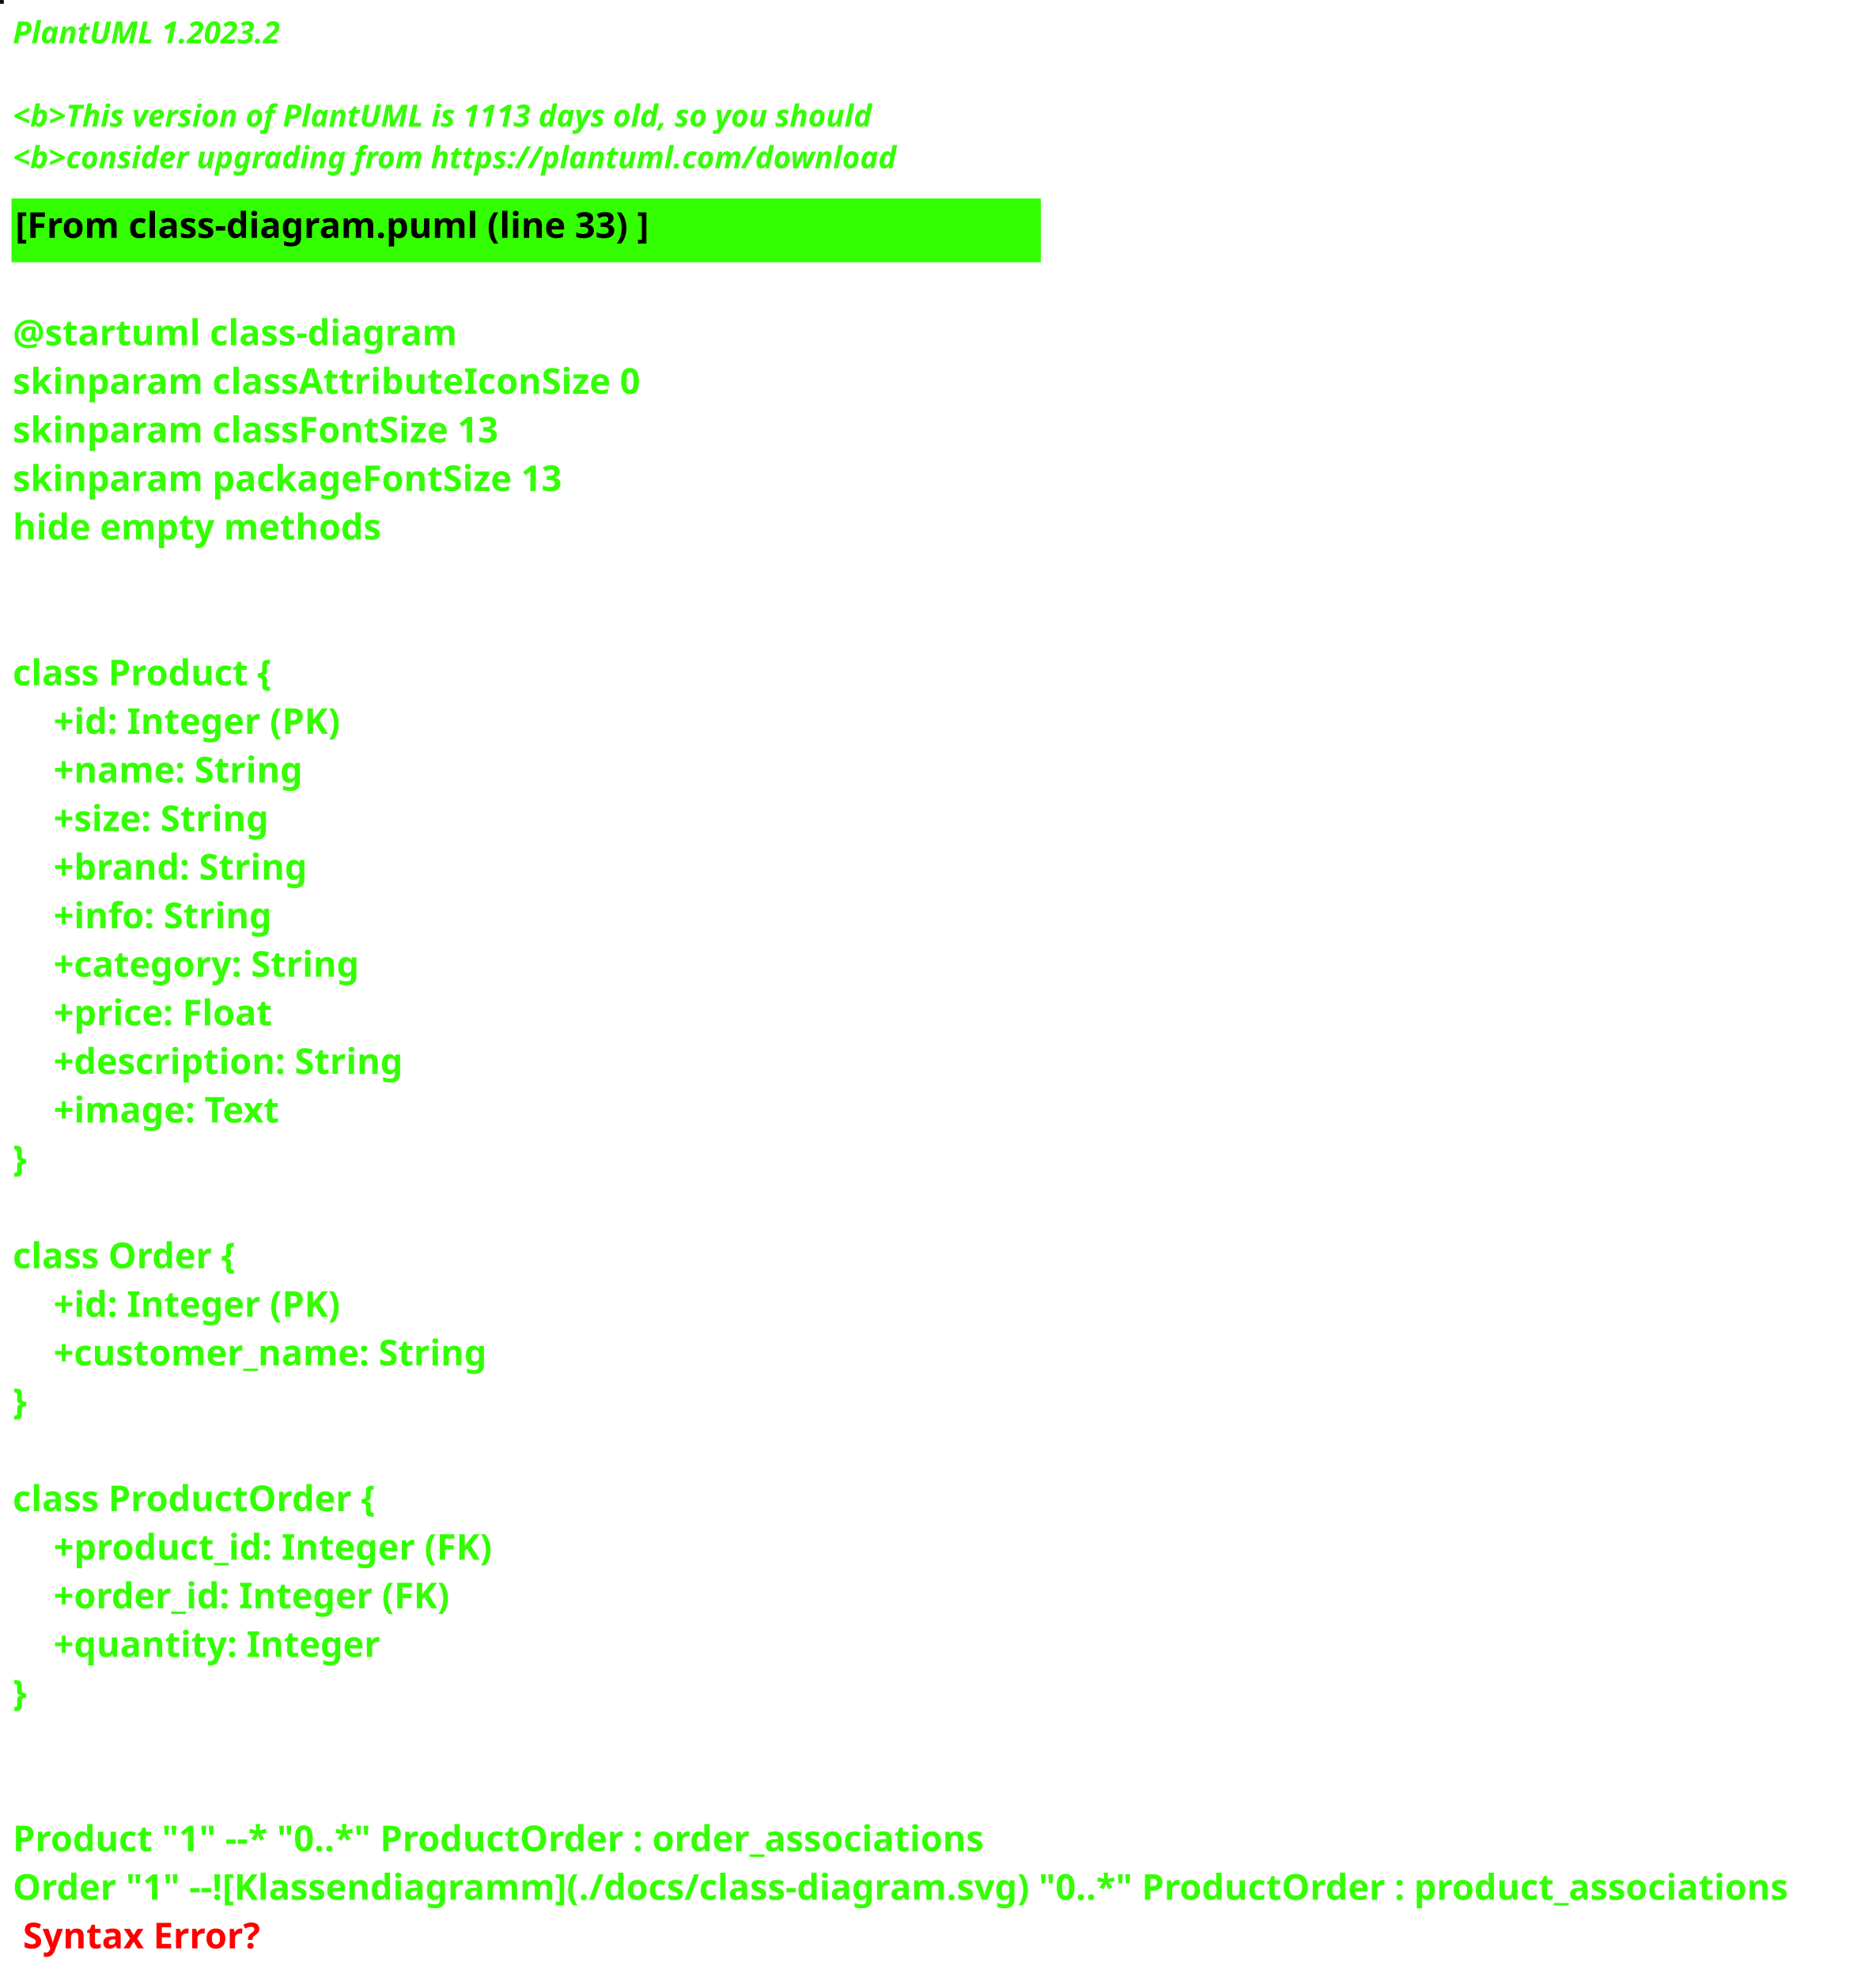
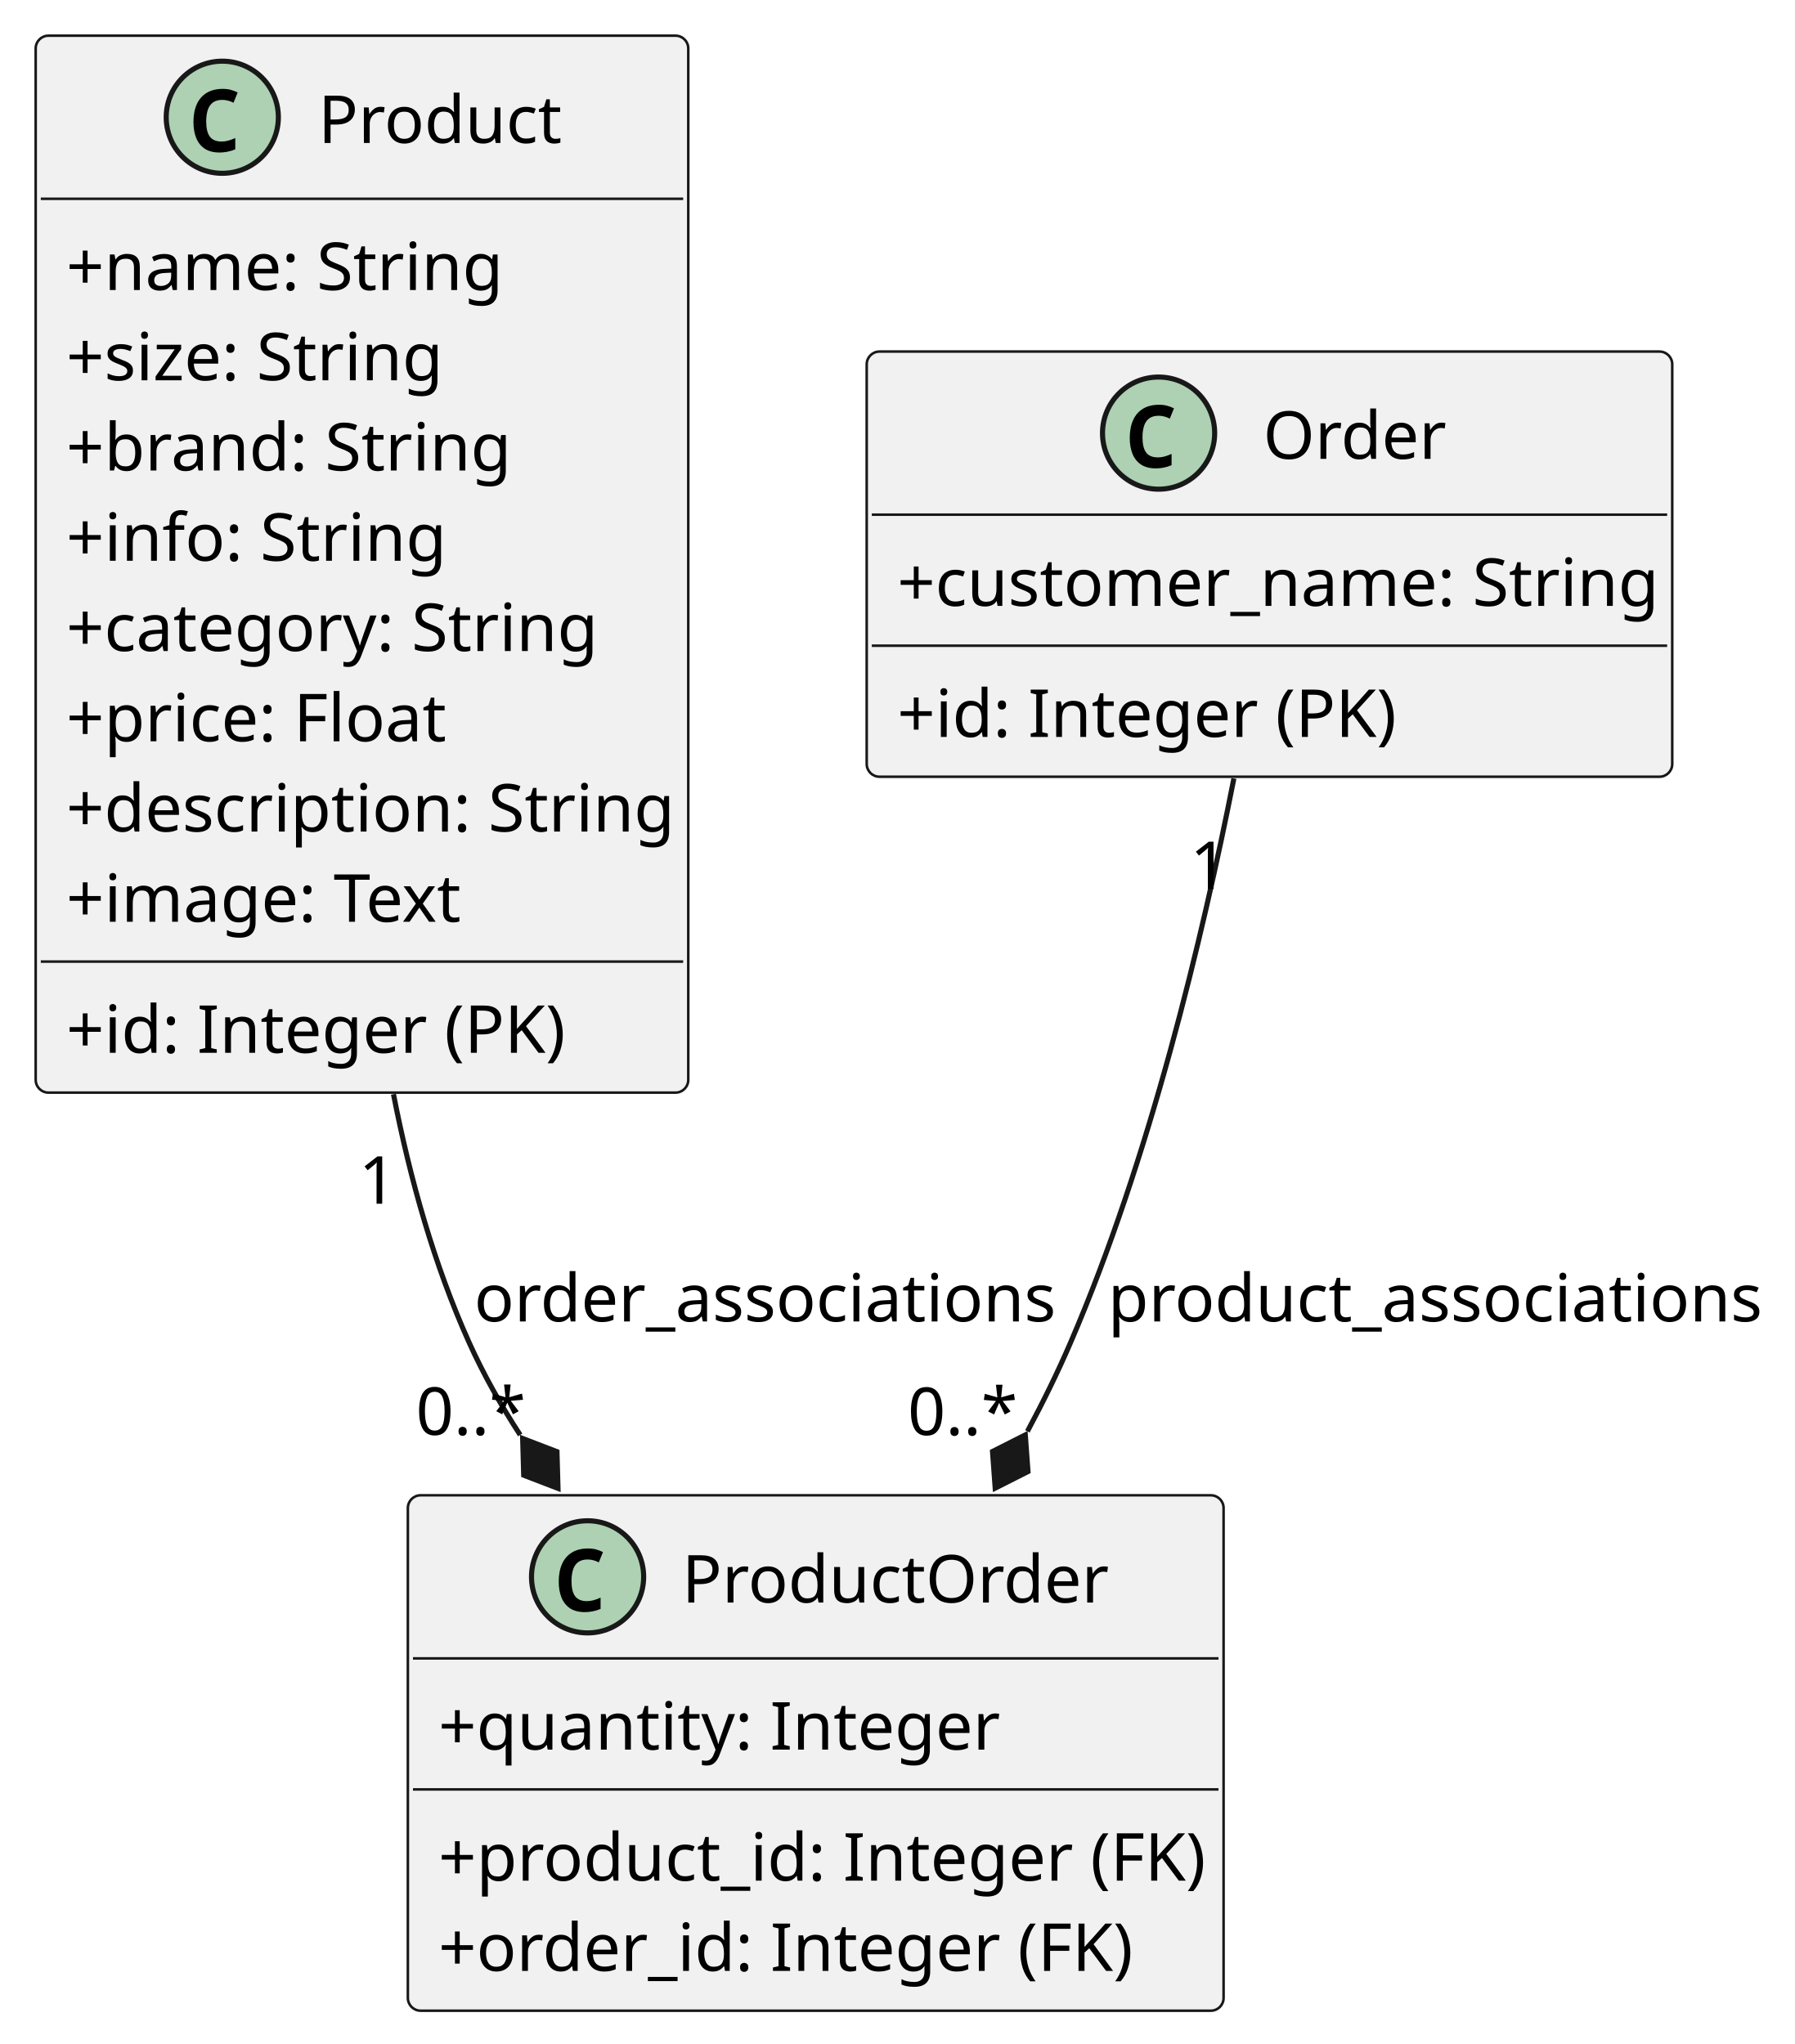
- <svg xmlns="http://www.w3.org/2000/svg" contentStyleType="text/css" height="776px" preserveAspectRatio="none" style="width:736px;height:776px;background:#000000;" version="1.1" viewBox="0 0 736 776" width="736px" zoomAndPan="magnify">
+ <svg xmlns="http://www.w3.org/2000/svg" contentStyleType="text/css" height="401px" preserveAspectRatio="none" style="width:352px;height:401px;background:#FFFFFF;" version="1.1" viewBox="0 0 352 401" width="352px" zoomAndPan="magnify">
  <defs />
  <g>
-     <rect fill="#061119" height="1" style="stroke:#061119;stroke-width:1.0;" width="1" x="0" y="0" />
-     <text fill="#33FF02" font-family="sans-serif" font-size="12" font-style="italic" font-weight="bold" lengthAdjust="spacing" textLength="106" x="5" y="17">PlantUML 1.2023.2</text>
-     <text fill="#33FF02" font-family="sans-serif" font-size="12" font-style="italic" font-weight="bold" lengthAdjust="spacing" textLength="3" x="5" y="33.344"> </text>
-     <text fill="#33FF02" font-family="sans-serif" font-size="12" font-style="italic" font-weight="bold" lengthAdjust="spacing" textLength="338" x="5" y="49.688">&lt;b&gt;This version of PlantUML is 1113 days old, so you should</text>
-     <text fill="#33FF02" font-family="sans-serif" font-size="12" font-style="italic" font-weight="bold" lengthAdjust="spacing" textLength="346" x="5" y="66.032">&lt;b&gt;consider upgrading from https://plantuml.com/download</text>
-     <rect fill="#33FF02" height="24.068" style="stroke:#33FF02;stroke-width:1.0;" width="403" x="5" y="78.376" />
-     <text fill="#000000" font-family="sans-serif" font-size="14" font-weight="bold" lengthAdjust="spacing" textLength="249" x="6" y="93.376">[From class-diagram.puml (line 33) ]</text>
-     <text fill="#33FF02" font-family="sans-serif" font-size="14" font-weight="bold" lengthAdjust="spacing" textLength="4" x="5" y="116.444"> </text>
-     <text fill="#33FF02" font-family="sans-serif" font-size="14" font-weight="bold" lengthAdjust="spacing" textLength="172" x="5" y="135.512">@startuml class-diagram</text>
-     <text fill="#33FF02" font-family="sans-serif" font-size="14" font-weight="bold" lengthAdjust="spacing" textLength="244" x="5" y="154.58">skinparam classAttributeIconSize 0</text>
-     <text fill="#33FF02" font-family="sans-serif" font-size="14" font-weight="bold" lengthAdjust="spacing" textLength="190" x="5" y="173.648">skinparam classFontSize 13</text>
-     <text fill="#33FF02" font-family="sans-serif" font-size="14" font-weight="bold" lengthAdjust="spacing" textLength="215" x="5" y="192.716">skinparam packageFontSize 13</text>
-     <text fill="#33FF02" font-family="sans-serif" font-size="14" font-weight="bold" lengthAdjust="spacing" textLength="145" x="5" y="211.784">hide empty methods</text>
-     <text fill="#33FF02" font-family="sans-serif" font-size="14" font-weight="bold" lengthAdjust="spacing" textLength="4" x="5" y="230.852"> </text>
-     <text fill="#33FF02" font-family="sans-serif" font-size="14" font-weight="bold" lengthAdjust="spacing" textLength="4" x="5" y="249.92"> </text>
-     <text fill="#33FF02" font-family="sans-serif" font-size="14" font-weight="bold" lengthAdjust="spacing" textLength="102" x="5" y="268.988">class Product {</text>
-     <text fill="#33FF02" font-family="sans-serif" font-size="14" font-weight="bold" lengthAdjust="spacing" textLength="112" x="21" y="288.056">+id: Integer (PK)</text>
-     <text fill="#33FF02" font-family="sans-serif" font-size="14" font-weight="bold" lengthAdjust="spacing" textLength="97" x="21" y="307.123">+name: String</text>
-     <text fill="#33FF02" font-family="sans-serif" font-size="14" font-weight="bold" lengthAdjust="spacing" textLength="84" x="21" y="326.192">+size: String</text>
-     <text fill="#33FF02" font-family="sans-serif" font-size="14" font-weight="bold" lengthAdjust="spacing" textLength="99" x="21" y="345.259">+brand: String</text>
-     <text fill="#33FF02" font-family="sans-serif" font-size="14" font-weight="bold" lengthAdjust="spacing" textLength="85" x="21" y="364.327">+info: String</text>
-     <text fill="#33FF02" font-family="sans-serif" font-size="14" font-weight="bold" lengthAdjust="spacing" textLength="119" x="21" y="383.395">+category: String</text>
-     <text fill="#33FF02" font-family="sans-serif" font-size="14" font-weight="bold" lengthAdjust="spacing" textLength="85" x="21" y="402.463">+price: Float</text>
-     <text fill="#33FF02" font-family="sans-serif" font-size="14" font-weight="bold" lengthAdjust="spacing" textLength="136" x="21" y="421.531">+description: String</text>
-     <text fill="#33FF02" font-family="sans-serif" font-size="14" font-weight="bold" lengthAdjust="spacing" textLength="89" x="21" y="440.599">+image: Text</text>
-     <text fill="#33FF02" font-family="sans-serif" font-size="14" font-weight="bold" lengthAdjust="spacing" textLength="6" x="5" y="459.667">}</text>
-     <text fill="#33FF02" font-family="sans-serif" font-size="14" font-weight="bold" lengthAdjust="spacing" textLength="4" x="5" y="478.735"> </text>
-     <text fill="#33FF02" font-family="sans-serif" font-size="14" font-weight="bold" lengthAdjust="spacing" textLength="87" x="5" y="497.803">class Order {</text>
-     <text fill="#33FF02" font-family="sans-serif" font-size="14" font-weight="bold" lengthAdjust="spacing" textLength="112" x="21" y="516.871">+id: Integer (PK)</text>
-     <text fill="#33FF02" font-family="sans-serif" font-size="14" font-weight="bold" lengthAdjust="spacing" textLength="169" x="21" y="535.938">+customer_name: String</text>
-     <text fill="#33FF02" font-family="sans-serif" font-size="14" font-weight="bold" lengthAdjust="spacing" textLength="6" x="5" y="555.006">}</text>
-     <text fill="#33FF02" font-family="sans-serif" font-size="14" font-weight="bold" lengthAdjust="spacing" textLength="4" x="5" y="574.074"> </text>
-     <text fill="#33FF02" font-family="sans-serif" font-size="14" font-weight="bold" lengthAdjust="spacing" textLength="142" x="5" y="593.142">class ProductOrder {</text>
-     <text fill="#33FF02" font-family="sans-serif" font-size="14" font-weight="bold" lengthAdjust="spacing" textLength="172" x="21" y="612.21">+product_id: Integer (FK)</text>
-     <text fill="#33FF02" font-family="sans-serif" font-size="14" font-weight="bold" lengthAdjust="spacing" textLength="155" x="21" y="631.278">+order_id: Integer (FK)</text>
-     <text fill="#33FF02" font-family="sans-serif" font-size="14" font-weight="bold" lengthAdjust="spacing" textLength="126" x="21" y="650.346">+quantity: Integer</text>
-     <text fill="#33FF02" font-family="sans-serif" font-size="14" font-weight="bold" lengthAdjust="spacing" textLength="6" x="5" y="669.414">}</text>
-     <text fill="#33FF02" font-family="sans-serif" font-size="14" font-weight="bold" lengthAdjust="spacing" textLength="4" x="5" y="688.482"> </text>
-     <text fill="#33FF02" font-family="sans-serif" font-size="14" font-weight="bold" lengthAdjust="spacing" textLength="4" x="5" y="707.55"> </text>
-     <text fill="#33FF02" font-family="sans-serif" font-size="14" font-weight="bold" lengthAdjust="spacing" textLength="403" x="5" y="726.618">Product      "1" --* "0..*" ProductOrder : order_associations</text>
-     <text fill="#33FF02" font-family="sans-serif" font-size="14" font-weight="bold" lengthAdjust="spacing" text-decoration="wavy underline" textLength="724" x="5" y="745.686">Order        "1" --![Klassendiagramm](./docs/class-diagram.svg) "0..*" ProductOrder : product_associations</text>
-     <text fill="#FF0000" font-family="sans-serif" font-size="14" font-weight="bold" lengthAdjust="spacing" textLength="93" x="9" y="764.754">Syntax Error?</text>
+     <g id="elem_Product">
+       <rect codeLine="7" fill="#F1F1F1" height="207.354" id="Product" rx="2.5" ry="2.5" style="stroke:#181818;stroke-width:0.5;" width="128" x="7" y="7" />
+       <ellipse cx="43.6" cy="23" fill="#ADD1B2" rx="11" ry="11" style="stroke:#181818;stroke-width:1.0;" />
+       <path d="M43.069,29.922 Q41.319,29.922 40.178,29.188 Q39.053,28.438 38.491,27.094 Q37.944,25.734 37.944,23.938 Q37.944,21.906 38.6,20.453 Q39.256,19 40.538,18.219 Q41.819,17.438 43.694,17.438 Q44.584,17.438 45.256,17.625 Q45.928,17.797 46.616,18.141 L45.803,20.156 Q45.178,19.844 44.631,19.719 Q44.1,19.594 43.616,19.594 Q42.444,19.594 41.741,20.125 Q41.038,20.656 40.741,21.609 Q40.444,22.562 40.444,23.828 Q40.444,25.844 41.163,26.812 Q41.881,27.766 43.475,27.766 Q44.069,27.766 44.694,27.609 Q45.319,27.453 46.147,27.078 L46.147,29.297 Q45.413,29.609 44.616,29.766 Q43.834,29.922 43.069,29.922 Z " fill="#000000" />
+       <text fill="#000000" font-family="sans-serif" font-size="13" lengthAdjust="spacing" textLength="48" x="62.4" y="28.044">Product</text>
+       <line style="stroke:#181818;stroke-width:0.5;" x1="8" x2="134" y1="39" y2="39" />
+       <text fill="#000000" font-family="sans-serif" font-size="13" lengthAdjust="spacing" textLength="83" x="13" y="56.897">+name: String</text>
+       <text fill="#000000" font-family="sans-serif" font-size="13" lengthAdjust="spacing" textLength="71" x="13" y="74.603">+size: String</text>
+       <text fill="#000000" font-family="sans-serif" font-size="13" lengthAdjust="spacing" textLength="85" x="13" y="92.309">+brand: String</text>
+       <text fill="#000000" font-family="sans-serif" font-size="13" lengthAdjust="spacing" textLength="72" x="13" y="110.015">+info: String</text>
+       <text fill="#000000" font-family="sans-serif" font-size="13" lengthAdjust="spacing" textLength="102" x="13" y="127.721">+category: String</text>
+       <text fill="#000000" font-family="sans-serif" font-size="13" lengthAdjust="spacing" textLength="72" x="13" y="145.427">+price: Float</text>
+       <text fill="#000000" font-family="sans-serif" font-size="13" lengthAdjust="spacing" textLength="116" x="13" y="163.133">+description: String</text>
+       <text fill="#000000" font-family="sans-serif" font-size="13" lengthAdjust="spacing" textLength="76" x="13" y="180.839">+image: Text</text>
+       <line style="stroke:#181818;stroke-width:0.5;" x1="8" x2="134" y1="188.648" y2="188.648" />
+       <text fill="#000000" font-family="sans-serif" font-size="13" lengthAdjust="spacing" textLength="95" x="13" y="206.545">+id: Integer (PK)</text>
+     </g>
+     <g id="elem_Order">
+       <rect codeLine="19" fill="#F1F1F1" height="83.412" id="Order" rx="2.5" ry="2.5" style="stroke:#181818;stroke-width:0.5;" width="158" x="170" y="68.97" />
+       <ellipse cx="227.25" cy="84.97" fill="#ADD1B2" rx="11" ry="11" style="stroke:#181818;stroke-width:1.0;" />
+       <path d="M226.719,91.892 Q224.969,91.892 223.828,91.157 Q222.703,90.407 222.141,89.064 Q221.594,87.704 221.594,85.907 Q221.594,83.876 222.25,82.423 Q222.906,80.97 224.188,80.189 Q225.469,79.407 227.344,79.407 Q228.234,79.407 228.906,79.595 Q229.578,79.767 230.266,80.111 L229.453,82.126 Q228.828,81.814 228.281,81.689 Q227.75,81.564 227.266,81.564 Q226.094,81.564 225.391,82.095 Q224.688,82.626 224.391,83.579 Q224.094,84.532 224.094,85.798 Q224.094,87.814 224.812,88.782 Q225.531,89.736 227.125,89.736 Q227.719,89.736 228.344,89.579 Q228.969,89.423 229.797,89.048 L229.797,91.267 Q229.062,91.579 228.266,91.736 Q227.484,91.892 226.719,91.892 Z " fill="#000000" />
+       <text fill="#000000" font-family="sans-serif" font-size="13" lengthAdjust="spacing" textLength="35" x="247.75" y="90.014">Order</text>
+       <line style="stroke:#181818;stroke-width:0.5;" x1="171" x2="327" y1="100.97" y2="100.97" />
+       <text fill="#000000" font-family="sans-serif" font-size="13" lengthAdjust="spacing" textLength="146" x="176" y="118.867">+customer_name: String</text>
+       <line style="stroke:#181818;stroke-width:0.5;" x1="171" x2="327" y1="126.676" y2="126.676" />
+       <text fill="#000000" font-family="sans-serif" font-size="13" lengthAdjust="spacing" textLength="95" x="176" y="144.573">+id: Integer (PK)</text>
+     </g>
+     <g id="elem_ProductOrder">
+       <rect codeLine="24" fill="#F1F1F1" height="101.118" id="ProductOrder" rx="2.5" ry="2.5" style="stroke:#181818;stroke-width:0.5;" width="160" x="80" y="293.35" />
+       <ellipse cx="115.25" cy="309.35" fill="#ADD1B2" rx="11" ry="11" style="stroke:#181818;stroke-width:1.0;" />
+       <path d="M114.719,316.272 Q112.969,316.272 111.828,315.538 Q110.703,314.788 110.141,313.444 Q109.594,312.084 109.594,310.288 Q109.594,308.256 110.25,306.803 Q110.906,305.35 112.188,304.569 Q113.469,303.788 115.344,303.788 Q116.234,303.788 116.906,303.975 Q117.578,304.147 118.266,304.491 L117.453,306.506 Q116.828,306.194 116.281,306.069 Q115.75,305.944 115.266,305.944 Q114.094,305.944 113.391,306.475 Q112.688,307.006 112.391,307.959 Q112.094,308.913 112.094,310.178 Q112.094,312.194 112.812,313.163 Q113.531,314.116 115.125,314.116 Q115.719,314.116 116.344,313.959 Q116.969,313.803 117.797,313.428 L117.797,315.647 Q117.062,315.959 116.266,316.116 Q115.484,316.272 114.719,316.272 Z " fill="#000000" />
+       <text fill="#000000" font-family="sans-serif" font-size="13" lengthAdjust="spacing" textLength="83" x="133.75" y="314.394">ProductOrder</text>
+       <line style="stroke:#181818;stroke-width:0.5;" x1="81" x2="239" y1="325.35" y2="325.35" />
+       <text fill="#000000" font-family="sans-serif" font-size="13" lengthAdjust="spacing" textLength="108" x="86" y="343.247">+quantity: Integer</text>
+       <line style="stroke:#181818;stroke-width:0.5;" x1="81" x2="239" y1="351.056" y2="351.056" />
+       <text fill="#000000" font-family="sans-serif" font-size="13" lengthAdjust="spacing" textLength="148" x="86" y="368.953">+product_id: Integer (FK)</text>
+       <text fill="#000000" font-family="sans-serif" font-size="13" lengthAdjust="spacing" textLength="133" x="86" y="386.659">+order_id: Integer (FK)</text>
+     </g>
+     <g id="link_Product_ProductOrder">
+       <path codeLine="31" d="M77.18,214.67 C80.45,231.4 85.19,248.2 92,263.35 C94.79,269.55 98.21,275.64 102.03,281.51 " fill="none" id="Product-to-ProductOrder" style="stroke:#181818;stroke-width:1.0;" />
+       <polygon fill="#181818" points="109.45,292,109.248,284.792,102.516,282.206,102.719,289.414,109.45,292" style="stroke:#181818;stroke-width:1.0;" />
+       <text fill="#000000" font-family="sans-serif" font-size="13" lengthAdjust="spacing" textLength="112" x="93" y="259.247">order_associations</text>
+       <text fill="#000000" font-family="sans-serif" font-size="13" lengthAdjust="spacing" textLength="7" x="70.36" y="236.149">1</text>
+       <text fill="#000000" font-family="sans-serif" font-size="13" lengthAdjust="spacing" textLength="20" x="81.566" y="281.498">0..*</text>
+     </g>
+     <g id="link_Order_ProductOrder">
+       <path codeLine="32" d="M242.02,152.72 C235.88,183.89 225.48,227.39 210,263.35 C207.5,269.16 204.62,275.03 201.52,280.81 " fill="none" id="Order-to-ProductOrder" style="stroke:#181818;stroke-width:1.0;" />
+       <polygon fill="#181818" points="195.2,291.95,201.636,288.697,201.108,281.505,194.673,284.758,195.2,291.95" style="stroke:#181818;stroke-width:1.0;" />
+       <text fill="#000000" font-family="sans-serif" font-size="13" lengthAdjust="spacing" textLength="127" x="217.3" y="259.247">product_associations</text>
+       <text fill="#000000" font-family="sans-serif" font-size="13" lengthAdjust="spacing" textLength="7" x="233.415" y="174.411">1</text>
+       <text fill="#000000" font-family="sans-serif" font-size="13" lengthAdjust="spacing" textLength="20" x="178.041" y="281.533">0..*</text>
+     </g>
  </g>
</svg>
